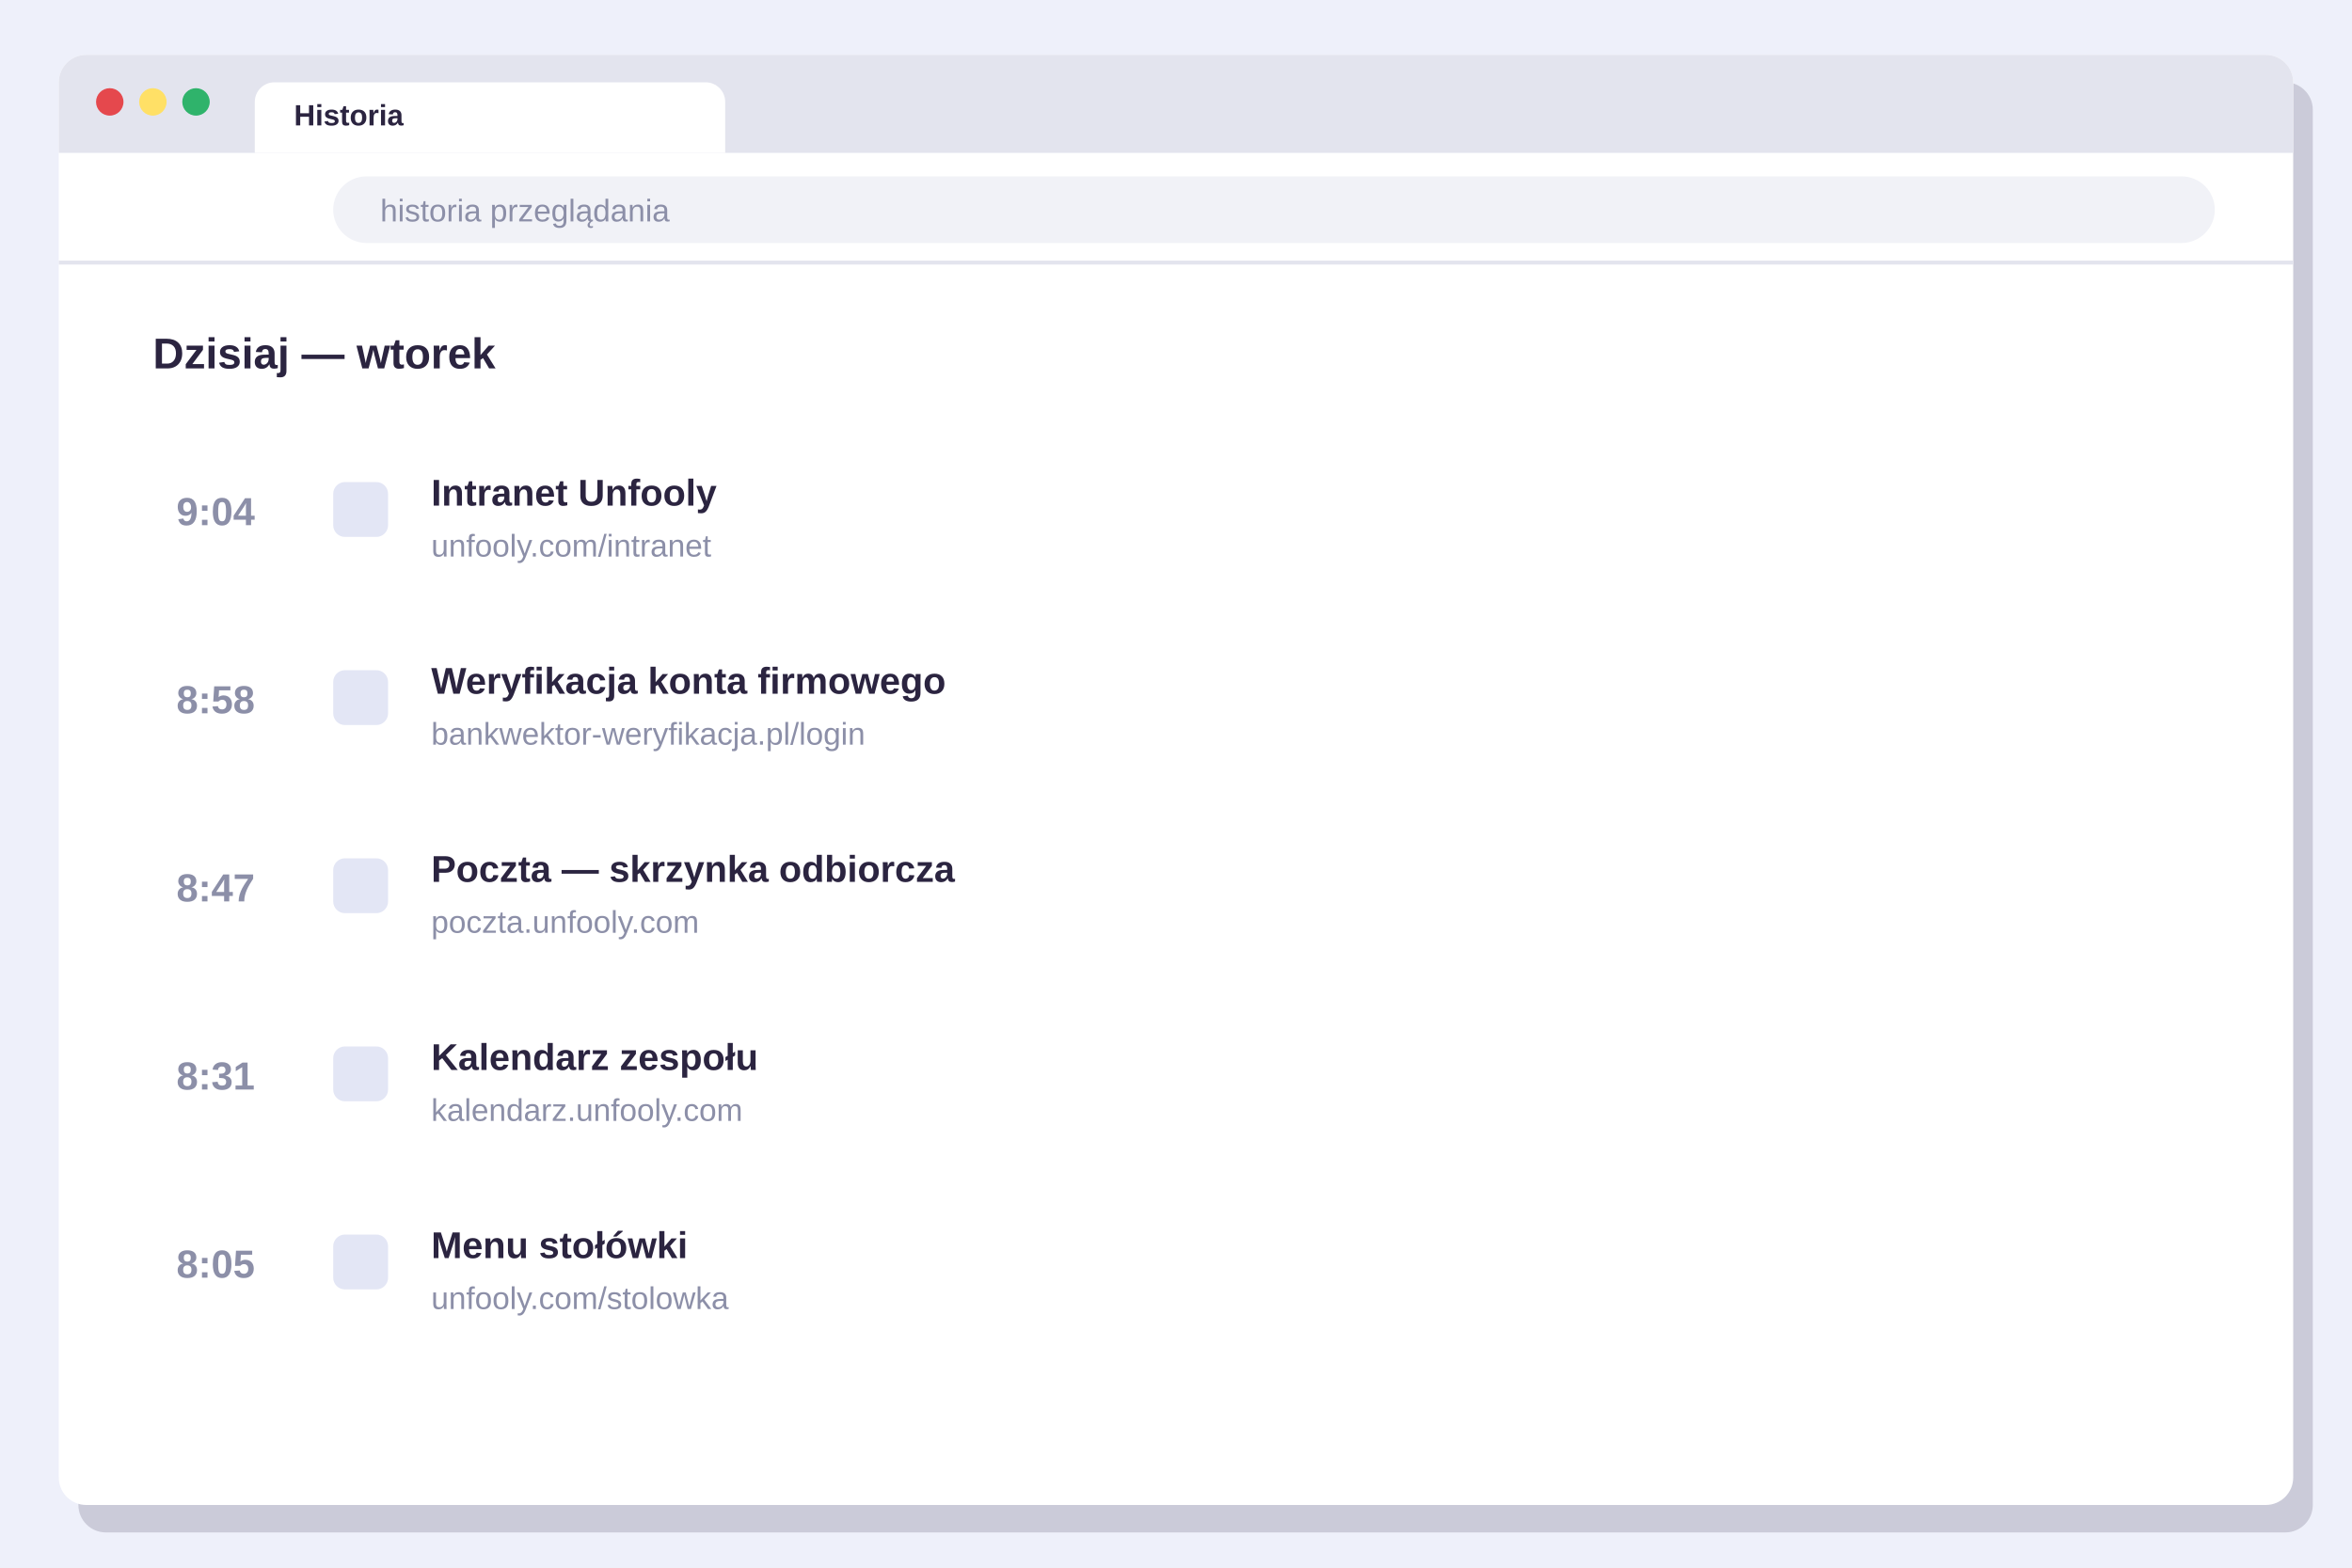
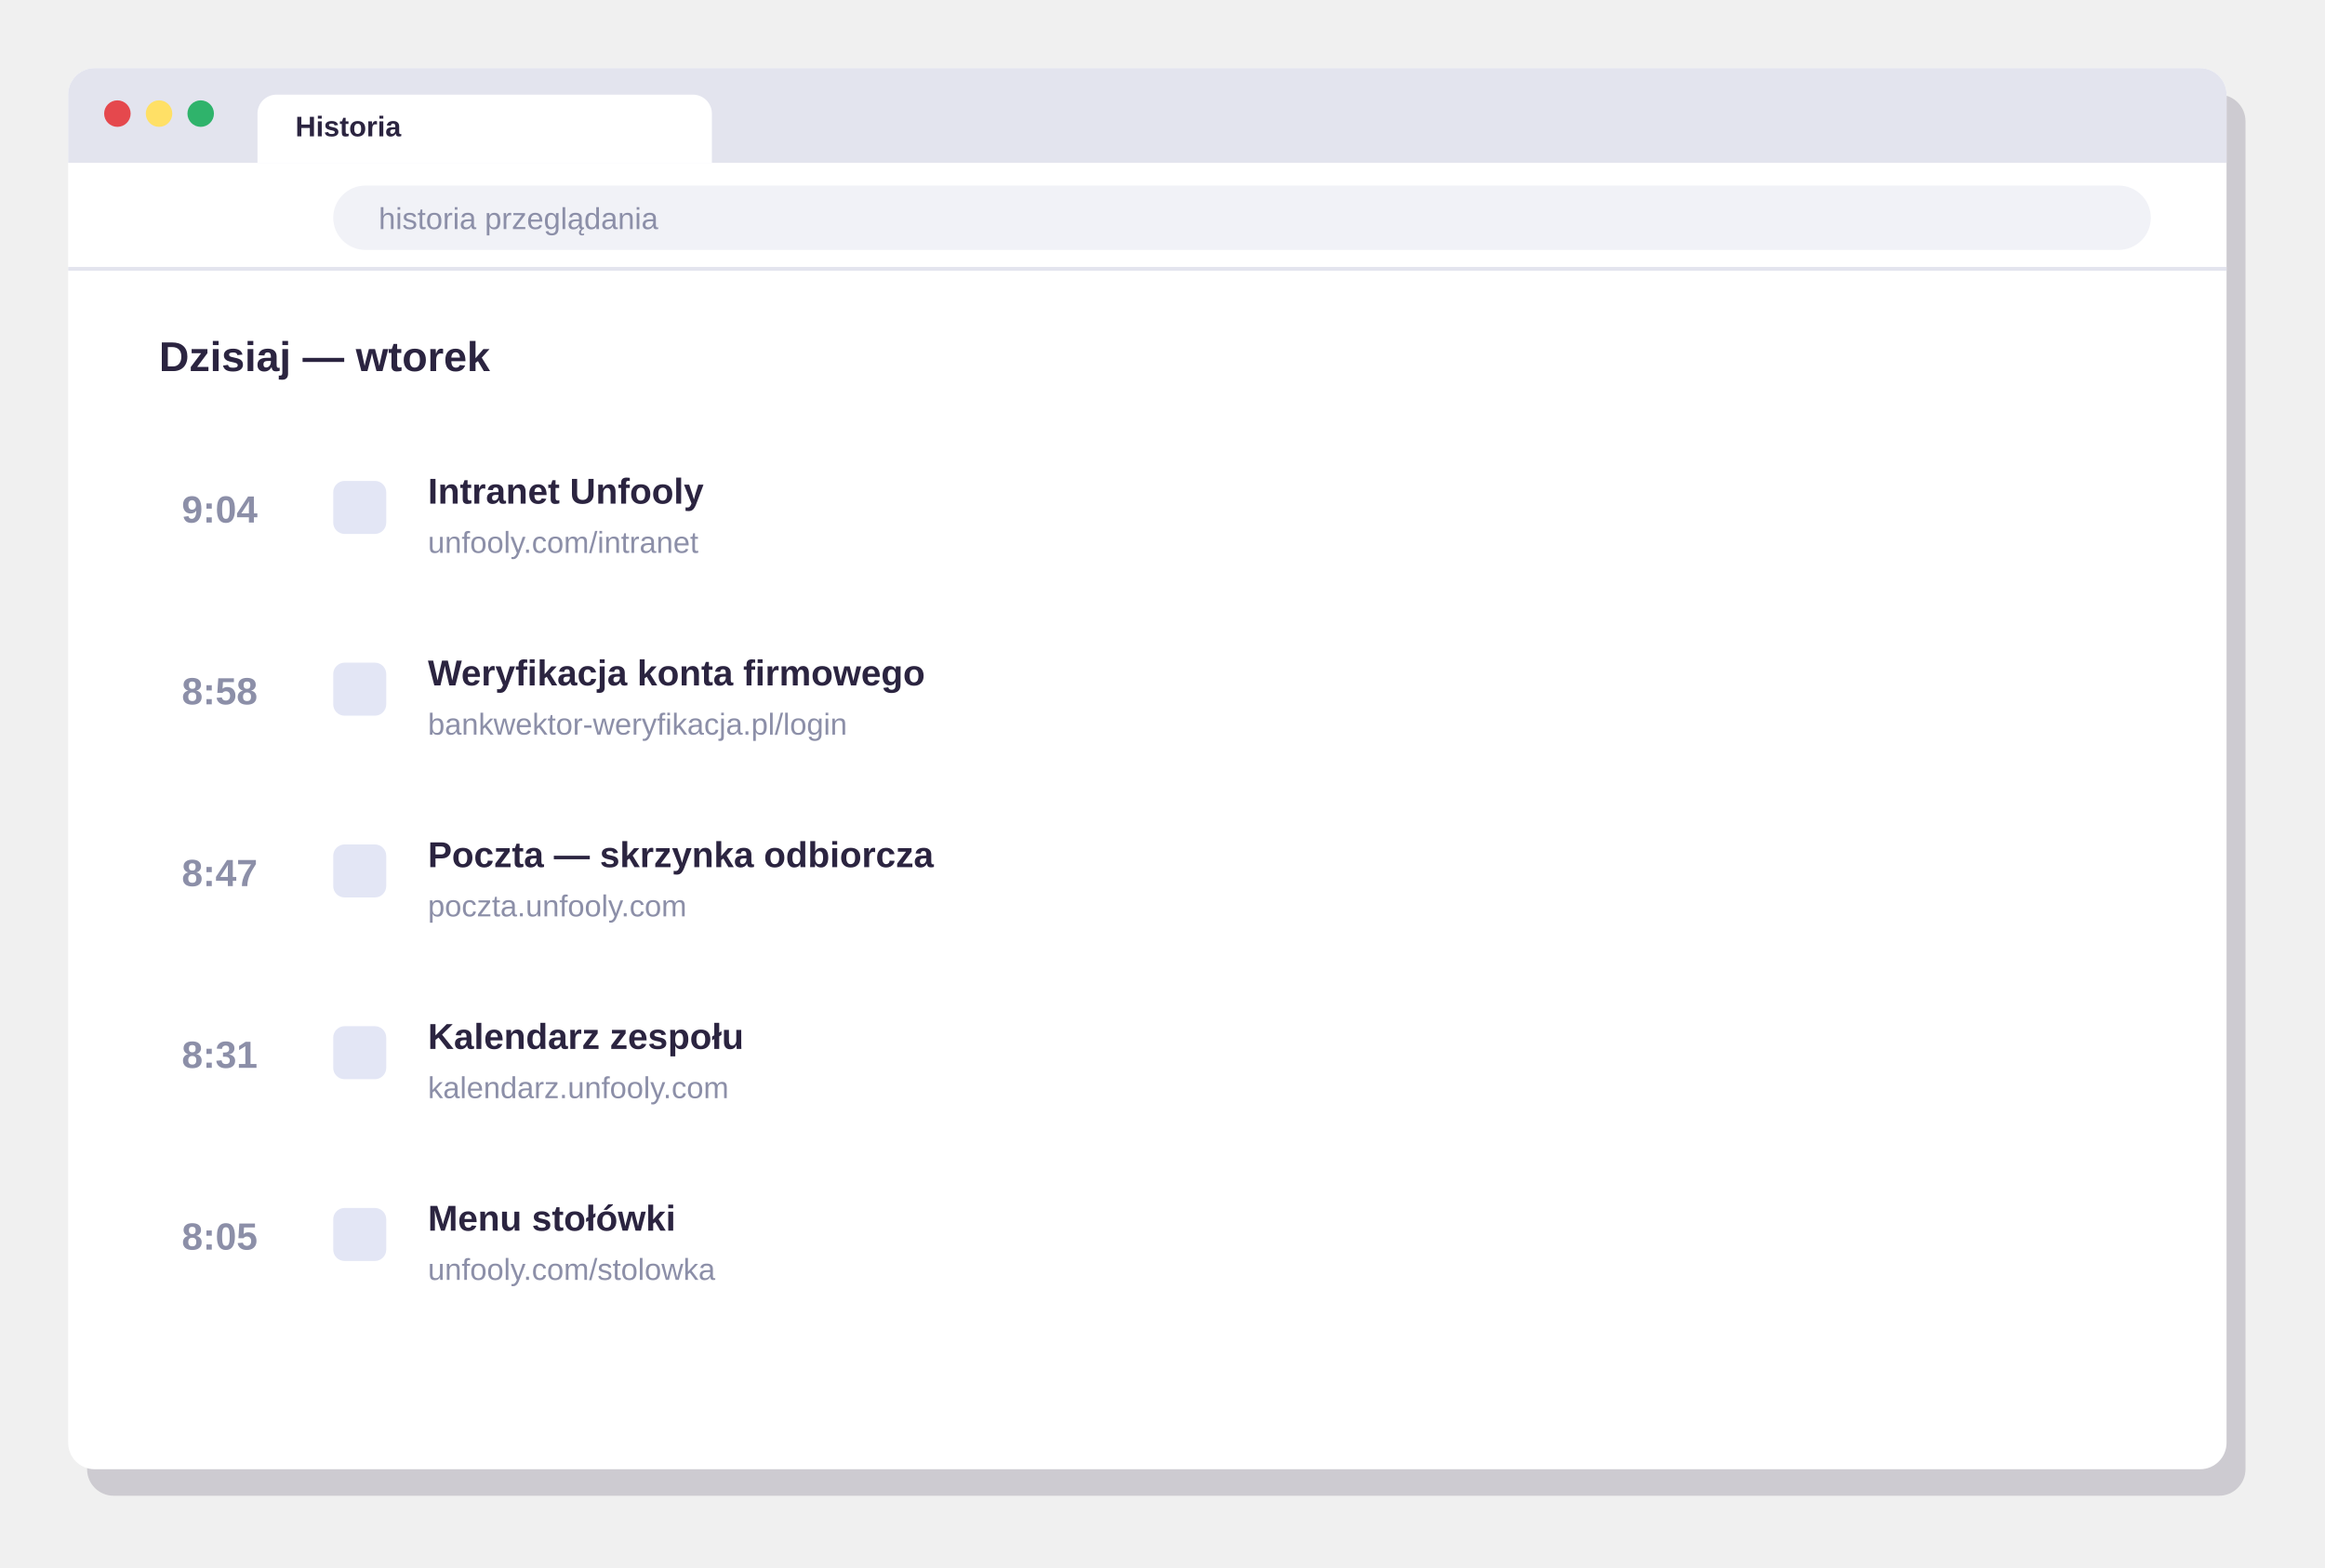
- <svg xmlns="http://www.w3.org/2000/svg" id="static" viewBox="0 0 1200 800" width="1200" height="800" font-family="Arial, Helvetica, sans-serif">
+ <svg xmlns="http://www.w3.org/2000/svg" id="static" viewBox="0 0 1228 828" width="1228" height="828" font-family="Arial, Helvetica, sans-serif">
  <style>
.a-blink{animation:a-blink 1.2s ease-in-out infinite}
.a-blink-slow{animation:a-blink 3s ease-in-out infinite}
.a-glow{animation:a-glow 5s ease-in-out infinite}
.a-pulse{animation:a-pulse 2.2s ease-in-out infinite}
.a-steam{animation:a-steam 2.8s ease-in-out infinite;transform-box:fill-box;transform-origin:center bottom}
.a-sway{animation:a-sway 6s ease-in-out infinite;transform-box:fill-box;transform-origin:center bottom}
.a-flutter{animation:a-flutter 4.5s ease-in-out infinite;transform-box:fill-box;transform-origin:center top}
.a-bounce{animation:a-bounce 2.6s ease-in-out infinite;transform-box:fill-box;transform-origin:center}
.a-ring{animation:a-ring 1.2s ease-in-out infinite;transform-box:fill-box;transform-origin:center}
.a-wave{animation:a-wave 1.2s ease-out infinite}
.a-grow{animation:a-grow .9s ease-in-out infinite;transform-box:fill-box;transform-origin:center}
.a-shimmer{animation:a-shimmer 3.5s ease-in-out infinite}
.d1{animation-delay:.35s}.d2{animation-delay:.7s}
@keyframes a-blink{0%,100%{opacity:1}50%{opacity:.2}}
@keyframes a-glow{0%,100%{opacity:1}50%{opacity:.65}}
@keyframes a-pulse{0%,100%{opacity:1}50%{opacity:.45}}
@keyframes a-steam{0%{opacity:0;transform:translateY(6px)}40%{opacity:.9}100%{opacity:0;transform:translateY(-10px)}}
@keyframes a-sway{0%,100%{transform:rotate(0)}50%{transform:rotate(1.6deg)}}
@keyframes a-flutter{0%,100%{transform:rotate(0)}50%{transform:rotate(-1.4deg)}}
@keyframes a-bounce{0%,70%,100%{transform:scale(1)}80%{transform:scale(1.18)}90%{transform:scale(.95)}}
@keyframes a-ring{0%,100%{transform:rotate(0)}10%{transform:rotate(-2.5deg)}20%{transform:rotate(2.5deg)}30%{transform:rotate(-2.5deg)}40%{transform:rotate(0)}}
@keyframes a-wave{0%{opacity:0}30%{opacity:1}100%{opacity:0}}
@keyframes a-grow{0%,100%{transform:scale(1)}50%{transform:scale(1.12)}}
@keyframes a-shimmer{0%,100%{opacity:.55}50%{opacity:1}}
@media (prefers-reduced-motion: reduce){*{animation:none!important}}
#static:target *{animation:none!important}
</style>
-   <rect width="1200" height="800" fill="#EEF0FA" />
-   <g id="item-historia" transform="translate(30 28) scale(1)">
+   <g id="item-historia" transform="translate(36 36) scale(1)">
    <rect x="10" y="14" width="1140" height="740" rx="14" fill="#2B2440" opacity="0.18" />
    <rect width="1140" height="740" rx="14" fill="#FFFFFF" />
    <path d="M0 14 a14 14 0 0 1 14 -14 h1112 a14 14 0 0 1 14 14 v36 h-1140 z" fill="#E3E4EE" />
    <circle cx="26" cy="24" r="7" fill="#E5484D" />
    <circle cx="48" cy="24" r="7" fill="#FFE066" />
    <circle cx="70" cy="24" r="7" fill="#2FB36B" />
    <path d="M100 50 v-26 a10 10 0 0 1 10 -10 h220 a10 10 0 0 1 10 10 v26 z" fill="#FFFFFF" />
    <text x="120" y="36" font-size="15" fill="#2B2440" font-weight="bold">Historia</text>
    <rect x="140" y="62" width="960" height="34" rx="17" fill="#F1F2F7" />
    <text x="164" y="85" font-size="16" fill="#8C8FA8">historia przeglądania</text>
    <line x1="0" y1="106" x2="1140" y2="106" stroke="#E3E4EE" stroke-width="2" />
    <text x="48" y="160" font-size="22" fill="#2B2440" font-weight="bold">Dzisiaj — wtorek</text>
    <text x="60" y="240" font-size="20" fill="#8C8FA8" font-weight="bold">9:04</text>
    <rect x="140" y="218" width="28" height="28" rx="6" fill="#E3E6F5" />
    <text x="190" y="230" font-size="19" fill="#2B2440" font-weight="bold">Intranet Unfooly</text>
    <text x="190" y="256" font-size="16" fill="#8C8FA8">unfooly.com/intranet</text>
    <text x="60" y="336" font-size="20" fill="#8C8FA8" font-weight="bold">8:58</text>
    <rect x="140" y="314" width="28" height="28" rx="6" fill="#E3E6F5" />
    <text x="190" y="326" font-size="19" fill="#2B2440" font-weight="bold">Weryfikacja konta firmowego</text>
    <text x="190" y="352" font-size="16" fill="#8C8FA8">bankwektor-weryfikacja.pl/login</text>
    <text x="60" y="432" font-size="20" fill="#8C8FA8" font-weight="bold">8:47</text>
    <rect x="140" y="410" width="28" height="28" rx="6" fill="#E3E6F5" />
    <text x="190" y="422" font-size="19" fill="#2B2440" font-weight="bold">Poczta — skrzynka odbiorcza</text>
    <text x="190" y="448" font-size="16" fill="#8C8FA8">poczta.unfooly.com</text>
    <text x="60" y="528" font-size="20" fill="#8C8FA8" font-weight="bold">8:31</text>
    <rect x="140" y="506" width="28" height="28" rx="6" fill="#E3E6F5" />
    <text x="190" y="518" font-size="19" fill="#2B2440" font-weight="bold">Kalendarz zespołu</text>
    <text x="190" y="544" font-size="16" fill="#8C8FA8">kalendarz.unfooly.com</text>
    <text x="60" y="624" font-size="20" fill="#8C8FA8" font-weight="bold">8:05</text>
    <rect x="140" y="602" width="28" height="28" rx="6" fill="#E3E6F5" />
    <text x="190" y="614" font-size="19" fill="#2B2440" font-weight="bold">Menu stołówki</text>
    <text x="190" y="640" font-size="16" fill="#8C8FA8">unfooly.com/stolowka</text>
  </g>
</svg>
